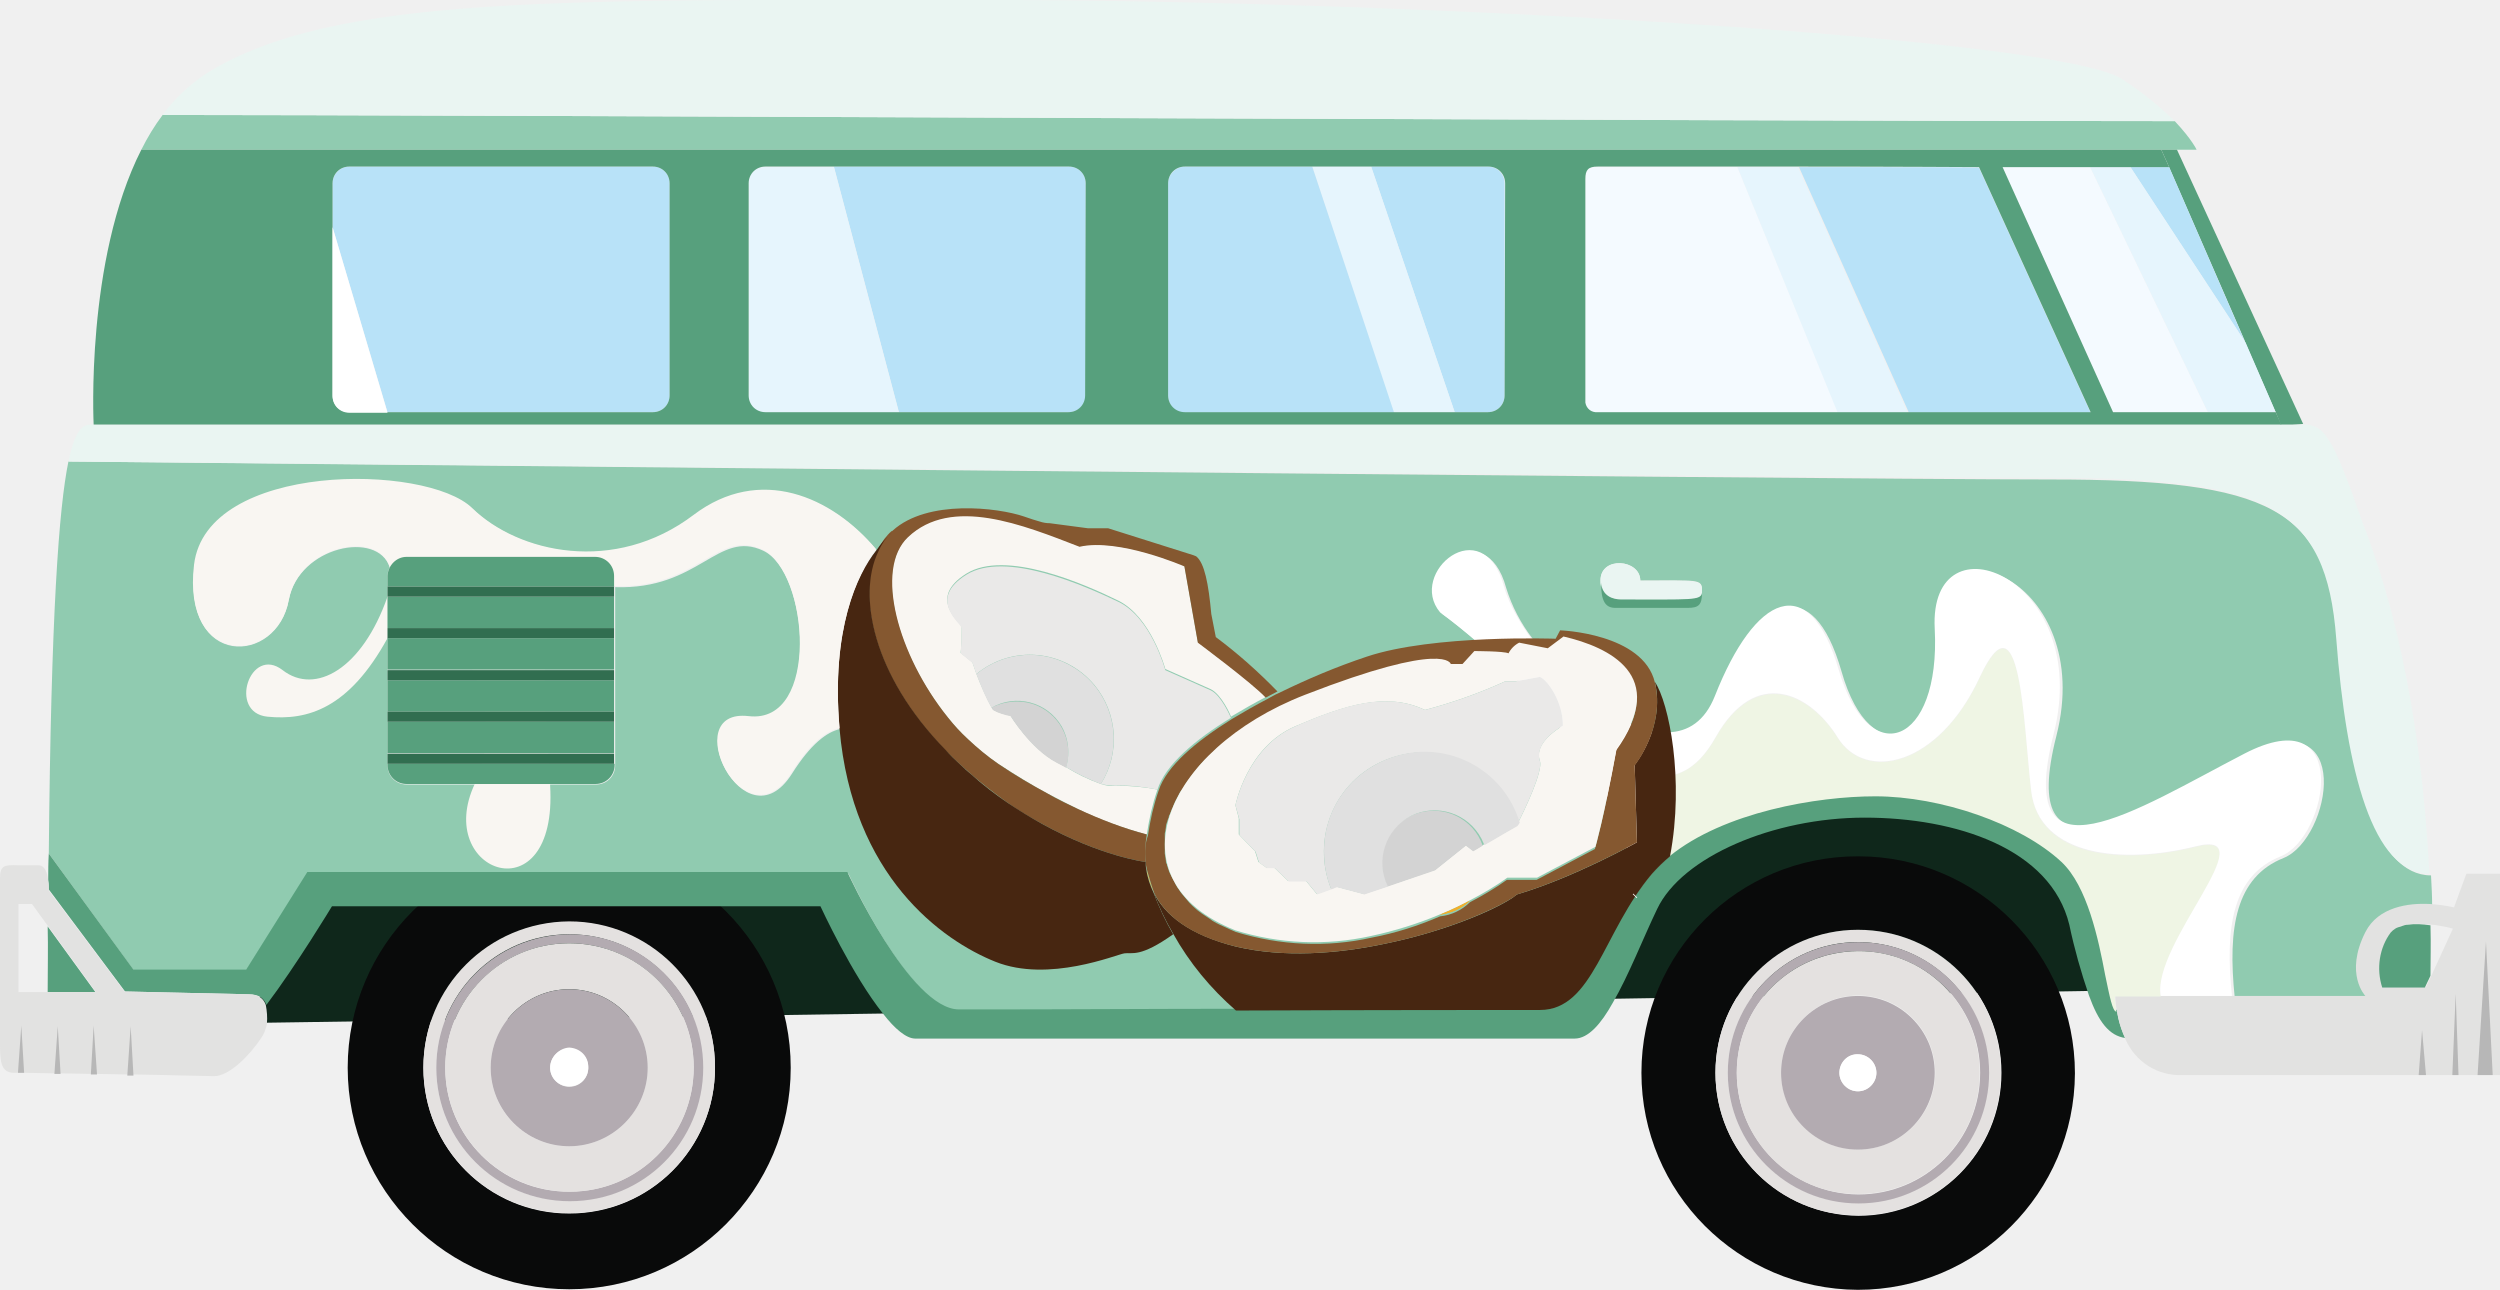
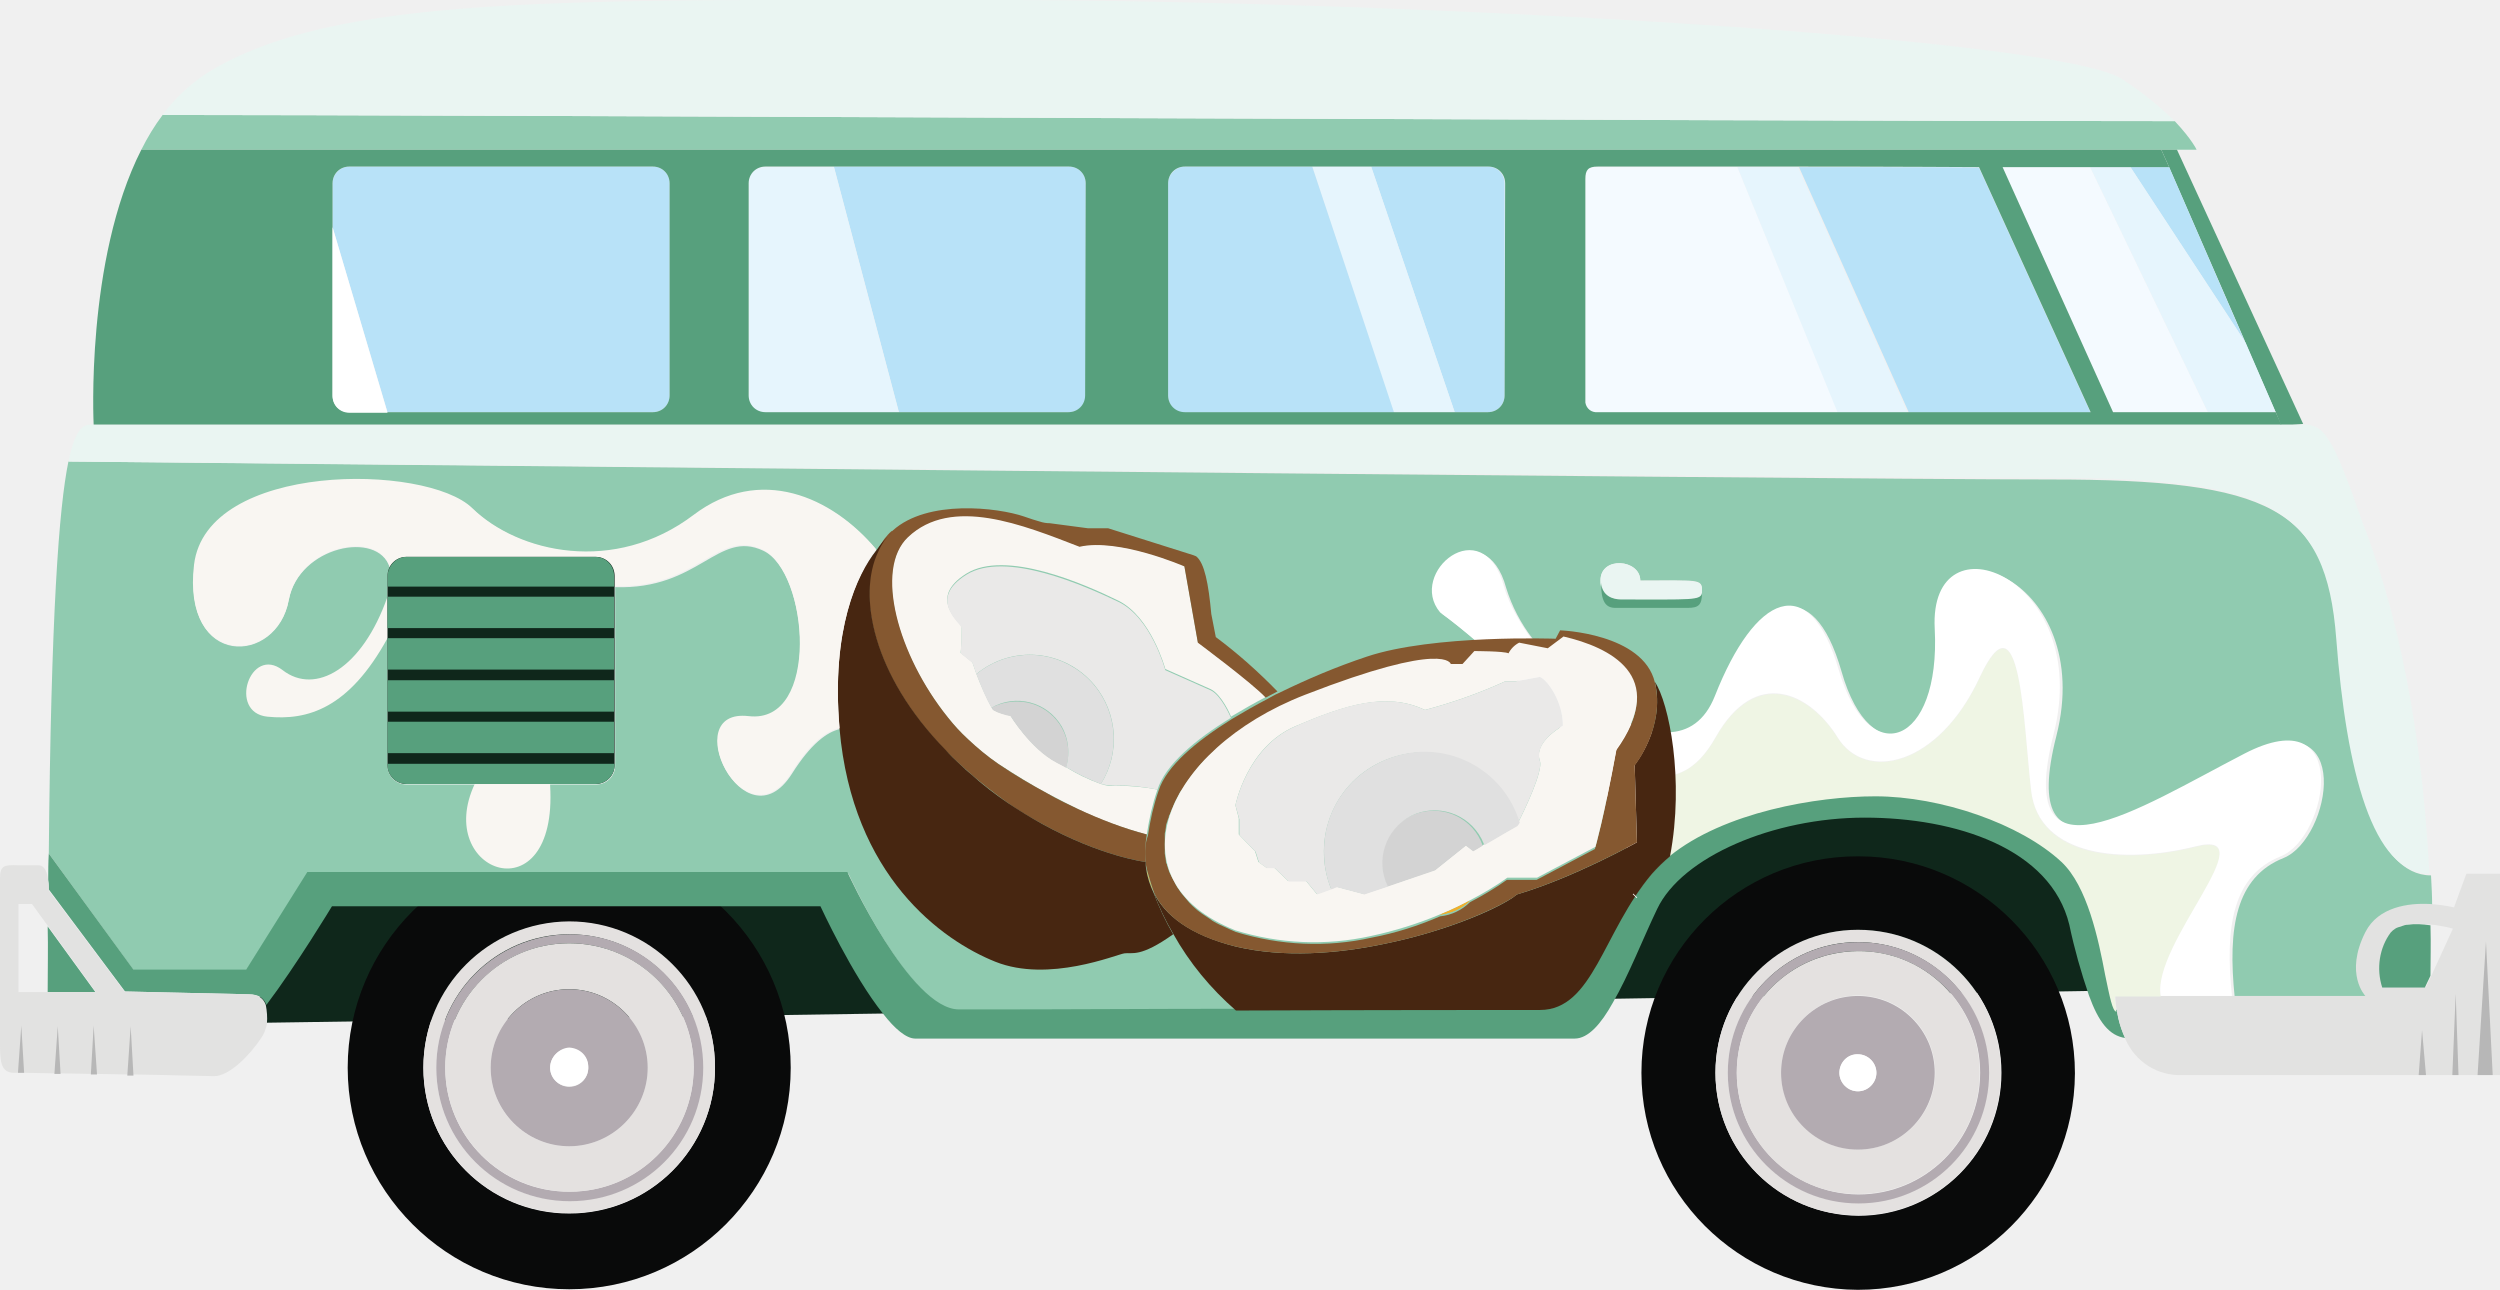
<svg xmlns="http://www.w3.org/2000/svg" version="1.1" id="Calque_1" x="0px" y="0px" viewBox="0 0 445.8 229.9" style="enable-background:new 0 0 445.8 229.9;" xml:space="preserve">
  <style type="text/css">
	.st0{fill:#0F271B;}
	.st1{fill:#090A0A;}
	.st2{fill:#E4E1E0;}
	.st3{fill:#B3ABB1;}
	.st4{fill:#FFFFFF;}
	.st5{fill:#90CBB0;}
	.st6{fill:#57A07D;}
	.st7{fill:#EAF5F2;}
	.st8{fill:#E2E2E1;}
	.st9{fill:#B8E2F8;}
	.st10{fill:#E6F5FD;}
	.st11{fill:#F4FAFF;}
	.st12{fill:#B7B7B7;}
	.st13{fill:none;}
	.st14{fill:#EFF5E4;}
	.st15{fill:#EFAF2E;}
	.st16{fill:#472611;}
	.st17{fill:#855830;}
	.st18{fill:#F9F6F2;}
	.st19{fill:#EAE9E8;}
	.st20{fill:#D3D3D3;}
	.st21{fill:#E0E0E0;}
	.st22{fill:none;stroke:#FFFFFF;stroke-miterlimit:10;}
- 	.st23{fill:#316E50;}
</style>
  <path class="st0" d="M287.7,178.1l84.9-1.4c-1.4-4.1-2.6-8.3-3.5-12.6c-3.3-13.6-20.1-19.1-36.5-19.1s-32.7,7.1-37,16.3  C293.1,166.7,290.4,173.3,287.7,178.1z" />
  <path class="st0" d="M45.6,182.4C45.6,182.4,45.6,182.4,45.6,182.4l114.1-1.7c-5.7-7.1-11.6-20-11.6-20H57.5c0,0-6.6,11-12.1,18.3  C45.6,180.1,45.7,181.2,45.6,182.4z" />
  <path class="st1" d="M292.7,191.3c0,21.3,17.3,38.6,38.6,38.7c21.3,0,38.6-17.3,38.7-38.6c0-21.3-17.3-38.7-38.6-38.7c0,0,0,0,0,0  C310,152.6,292.7,169.9,292.7,191.3z M305.9,191.3c0-14.1,11.4-25.5,25.5-25.5c14.1,0,25.5,11.4,25.5,25.5  c0,14.1-11.4,25.5-25.5,25.5l0,0C317.3,216.7,305.9,205.3,305.9,191.3z" />
  <path class="st2" d="M305.9,191.3c0,14.1,11.4,25.5,25.5,25.4c14.1,0,25.5-11.4,25.4-25.5c0-14.1-11.4-25.4-25.5-25.4  C317.3,165.8,305.9,177.2,305.9,191.3L305.9,191.3z M308.1,191.3c0-12.8,10.4-23.3,23.2-23.3c12.8,0,23.3,10.4,23.3,23.2  c0,12.8-10.4,23.3-23.2,23.3c0,0,0,0,0,0C318.5,214.5,308.1,204.1,308.1,191.3L308.1,191.3z" />
  <path class="st3" d="M308.1,191.3c0,12.8,10.4,23.3,23.3,23.3s23.3-10.4,23.3-23.3S344.2,168,331.4,168  C318.5,168,308.1,178.4,308.1,191.3C308.1,191.3,308.1,191.3,308.1,191.3z M309.7,191.3c0-12,9.7-21.7,21.7-21.7s21.7,9.7,21.7,21.7  c0,12-9.7,21.7-21.7,21.7c0,0,0,0,0,0C319.4,212.9,309.7,203.2,309.7,191.3z" />
  <path class="st2" d="M309.7,191.3c0,12,9.7,21.7,21.7,21.6c12,0,21.7-9.7,21.6-21.7c0-12-9.7-21.7-21.7-21.6  S309.7,179.3,309.7,191.3L309.7,191.3z M317.6,191.3c0-7.6,6.1-13.7,13.7-13.8c7.6,0,13.7,6.1,13.8,13.7c0,7.6-6.1,13.7-13.7,13.8  c0,0,0,0-0.1,0C323.8,204.9,317.7,198.8,317.6,191.3z" />
  <path class="st3" d="M317.6,191.3c0,7.6,6.2,13.7,13.7,13.7c7.6,0,13.7-6.2,13.7-13.7c0-7.6-6.2-13.7-13.7-13.7  S317.6,183.7,317.6,191.3L317.6,191.3z M328,191.3c0-1.8,1.5-3.3,3.3-3.3s3.3,1.5,3.3,3.3s-1.5,3.3-3.3,3.3h0  C329.5,194.6,328,193.1,328,191.3z" />
  <path class="st4" d="M328,191.3c0,1.8,1.5,3.3,3.3,3.3s3.3-1.5,3.3-3.3c0-1.8-1.5-3.3-3.3-3.3C329.5,187.9,328,189.4,328,191.3  C328,191.3,328,191.3,328,191.3z" />
  <path class="st1" d="M62,190.4c0,21.8,17.7,39.5,39.5,39.5s39.5-17.7,39.5-39.5c0-21.8-17.7-39.5-39.5-39.5h0  C79.7,150.9,62,168.6,62,190.4z M75.5,190.4c0-14.4,11.6-26,26-26c14.4,0,26,11.6,26,26s-11.6,26-26,26l0,0  C87.1,216.4,75.5,204.8,75.5,190.4z" />
  <path class="st2" d="M75.5,190.4c0,14.4,11.7,26,26.1,25.9c14.4,0,26-11.7,25.9-26.1c0-14.3-11.7-25.9-26-25.9  C87.1,164.4,75.5,176,75.5,190.4C75.5,190.4,75.5,190.4,75.5,190.4z M77.8,190.4c0-13.1,10.6-23.8,23.7-23.8  c13.1,0,23.8,10.6,23.8,23.7s-10.6,23.8-23.7,23.8c0,0,0,0,0,0C88.4,214.2,77.8,203.5,77.8,190.4L77.8,190.4z" />
  <path class="st3" d="M77.8,190.4c0,13.1,10.6,23.8,23.8,23.8s23.8-10.6,23.8-23.8s-10.6-23.8-23.8-23.8c0,0,0,0,0,0  C88.4,166.7,77.8,177.3,77.8,190.4z M79.4,190.4c0-12.2,9.9-22.2,22.1-22.2s22.2,9.9,22.2,22.1c0,12.2-9.9,22.2-22.1,22.2  c0,0,0,0,0,0C89.3,212.6,79.4,202.6,79.4,190.4z" />
  <path class="st2" d="M79.4,190.4c0,12.2,9.9,22.1,22.2,22.1s22.1-9.9,22.1-22.2c0-12.2-9.9-22.1-22.2-22.1S79.4,178.2,79.4,190.4  L79.4,190.4z M87.5,190.4c0-7.7,6.3-14,14-14c7.7,0,14,6.3,14,14s-6.3,14-14,14C93.8,204.4,87.5,198.2,87.5,190.4z" />
  <path class="st3" d="M87.5,190.4c0,7.7,6.3,14,14,14c7.7,0,14-6.3,14-14s-6.3-14-14-14C93.8,176.4,87.5,182.7,87.5,190.4z   M98.1,190.4c0-1.9,1.5-3.4,3.4-3.4c1.9,0,3.4,1.5,3.4,3.4c0,1.9-1.5,3.4-3.4,3.4C99.7,193.8,98.1,192.3,98.1,190.4z" />
  <path class="st4" d="M98.1,190.4c0,1.9,1.6,3.4,3.5,3.3c1.9,0,3.4-1.6,3.3-3.5c0-1.9-1.5-3.3-3.4-3.4  C99.7,186.9,98.1,188.5,98.1,190.4C98.1,190.4,98.1,190.4,98.1,190.4z" />
  <path class="st5" d="M8.7,152.2l15.2,20.9h20l11-17.3h96.4c0,0,11.1,24.5,19.9,24.5c4.2,0,26.4-0.1,49.3-0.1  c24.3-0.1,49.3-0.1,54.2-0.1c0.3,0,0.6,0,0.9,0c0.2,0,0.4,0,0.6-0.1c0.3-0.1,0.6-0.1,0.9-0.2c0.2-0.1,0.4-0.1,0.5-0.2  s0.4-0.1,0.6-0.2c0.2-0.1,0.3-0.1,0.4-0.2c0.2-0.1,0.5-0.3,0.7-0.4s0.4-0.3,0.6-0.5c0.4-0.3,0.9-0.7,1.2-1.1  c0.2-0.2,0.4-0.4,0.6-0.6c0.8-0.9,1.5-1.9,2.2-3c0.3-0.5,0.6-1,0.9-1.5c0.1-0.2,0.2-0.4,0.4-0.6c0.3-0.5,0.5-0.9,0.8-1.4  c0.5-0.9,1-1.9,1.6-2.9c0.3-0.6,0.6-1.2,0.9-1.8s0.6-1.2,1-1.8s0.7-1.2,1.1-1.8s0.7-1.2,1.1-1.8c-0.2-3-0.7-5.9-1.5-8.7  c-0.9-3-2.1-5.9-3.5-8.7c-2.3-4.5-5.1-8.7-8.2-12.6c-2.3-2.9-4.8-5.7-7.4-8.3c-1.9-1.9-3.7-3.6-5.3-5.1c-1-0.9-1.9-1.7-2.7-2.4  c-3.5-3-5.9-4.7-5.9-4.7c-6-7,7.7-18.4,11.4-4.6c1,3.2,2.6,6.3,4.7,9c0.4,0.6,0.9,1.2,1.4,1.9c4.5,5.7,10.6,11.1,16.5,13.6  c1.2,0.5,2.4,0.9,3.7,1.2c1.1,0.3,2.2,0.4,3.4,0.3c3.4-0.2,6.3-2.1,8-6.5c7.1-18.1,16.9-22.8,22.1-4.6s18.1,13.4,17.1-7.4  s28.3-9.1,21.2,18.8s14.7,13.5,34,3.5s15,14.9,6.5,18.3s-10,12.4-8.7,24.9h23.7c0,0-3.8-3.8,0-11.4c2.3-4.6,7.7-5.2,11.5-5  c0-1.7-0.1-3.5-0.2-5.4c-10,0-14.8-18.3-16.6-41.9s-12-28.7-51.2-28.7S12.2,82.3,12.2,82.3C10.5,90.6,9.1,109.4,8.7,152.2z   M289.1,106.9c-1.6,0-3.7-0.8-3.7-3.4c0-4.4,7.1-3.8,7.1,0c10.2,0,11-0.3,11,1.7S303.2,106.9,289.1,106.9z M34.7,100.9  c2.2-18.4,41.4-18,49.6-10.1s25.4,11.9,39.5,1.2c11.8-8.9,24.6-3.3,32.5,6.1c-3.3,4.5-8,14.3-6.5,31.8v0.1c-2.3,0.5-5.2,2.6-8.6,8  c-8.4,13.2-20.4-11.6-7.6-10.1s10.6-25.9,2.5-29.7s-11.4,7-26.4,6.5v31.8c0,1.9-1.5,3.4-3.4,3.4H72.5c-1.9,0-3.4-1.5-3.4-3.4v-33.7  c0-0.5,0.1-1.1,0.4-1.6c-2.1-6.7-16.2-3.8-18,5.8C49.4,118.6,32.5,119.3,34.7,100.9z" />
  <path class="st6" d="M8.6,157c0.1,0.5,0.1,1.1,0.1,1.6l13.6,18.2l22,0.5c2,0,2.8,0.8,3.2,1.9c5.3-7,11.7-17.6,11.7-17.6h87.1  c0,0,5.7,12.4,11.2,19.2c2,2.6,4.1,4.4,5.7,4.4h117.6c2.4,0,4.7-2.6,6.8-6.4c2.8-4.8,5.4-11.5,7.9-16.7c4.4-9.3,20.7-16.3,37-16.3  s33.2,5.5,36.5,19.1c0.9,4.3,2.1,8.5,3.5,12.6c1.7,4.7,3.6,7.2,6.5,7.6c-0.8-1.6-1.3-3.3-1.5-5c-0.4,0-0.8-1-1.2-2.7  c-1.3-5.7-2.9-18.7-8.6-24c-7.4-6.8-21.5-11.7-33.2-11.7s-31.2,3.5-40,13.9c-7.5,8.8-9.8,20.1-16.1,23.3c-1.2,0.6-2.5,0.9-3.9,0.9  c-5.6,0-37.1,0.1-64.1,0.1c-19.1,0.1-35.8,0.1-39.4,0.1c-8.7,0-19.9-24.5-19.9-24.5H54.8l-10.9,17.4H23.8L8.7,152.2  C8.6,153.8,8.6,155.4,8.6,157z" />
  <path class="st7" d="M12.2,82.3c0,0,314,2.9,353.2,2.9s49.4,5.1,51.2,28.7s6.5,41.9,16.6,41.9c-0.9-18-3.7-41.5-11.9-62.6  c-5.4-15.5-6.8-17.4-10.5-17.5l0,0h-1.9h-2.1H16.7C15.2,75.7,13.6,75.6,12.2,82.3z" />
  <path class="st6" d="M8.5,176.9h8.5l-8.5-11.7C8.6,168.9,8.5,172.9,8.5,176.9z" />
  <path class="st8" d="M379,185.3c0.3,0.1,0.6,0.1,0.9,0.1L379,185.3c1.8,4.1,5.8,6.6,10.2,6.4h56.6v-35.9h-6l-2.2,6  c-1.4-0.3-2.8-0.5-4.3-0.6c-3.8-0.2-9.2,0.5-11.5,5c-3.8,7.5,0,11.4,0,11.4h-44.6C377.3,180.2,377.9,182.9,379,185.3z M426.5,166.2  c0.1-0.1,0.2-0.3,0.4-0.4c0.2-0.2,0.5-0.4,0.8-0.5c0.3-0.1,0.6-0.3,0.9-0.3c0.3-0.1,0.6-0.1,0.9-0.2c1.4-0.1,2.7-0.1,4.1,0.1  c0.5,0,1,0.1,1.5,0.2c1.4,0.2,2.3,0.5,2.3,0.5l-3.8,8.3l-1,2.1h-7.6C423.7,172.7,424.4,169,426.5,166.2L426.5,166.2z" />
  <path class="st6" d="M424.8,176.1h7.6l1-2.1c0-2.6,0.1-5.7,0-9c-1.4-0.2-2.7-0.3-4.1-0.1c-0.3,0-0.6,0.1-0.9,0.2  c-0.3,0.1-0.6,0.2-0.9,0.3c-0.3,0.1-0.5,0.3-0.8,0.5c-0.1,0.1-0.2,0.2-0.4,0.4C424.3,169,423.7,172.7,424.8,176.1z" />
  <path class="st5" d="M391.7,26.7H25.2c1.1-2.2,2.3-4.2,3.8-6.2c51.5,0,276.4,1.1,358.8,1.1C390.9,24.9,391.7,26.7,391.7,26.7z" />
  <path class="st7" d="M29,20.5c51.5,0,276.4,1.1,358.8,1.1c-2.9-2.8-6-5.3-9.4-7.5C366.9,6.6,250.3,0,175.7,0S59.5-1.1,36.8,13.1  C33.8,15.1,31.1,17.6,29,20.5z" />
  <path class="st6" d="M385.4,26.7l1.4,3.1l13.5,31v0.1l5.5,12.6l0,0l0.9,2.2h2.1c0.7,0,1.4-0.1,1.9-0.1l-22.5-48.9L385.4,26.7z" />
  <polygon class="st9" points="379.9,29.8 400.3,60.9 386.8,29.8 " />
  <polygon class="st10" points="372.7,29.8 393.7,73.5 405.8,73.5 400.4,61 400.3,60.9 379.9,29.8 " />
  <polygon class="st11" points="357.1,29.8 376.8,73.5 393.7,73.5 372.7,29.8 " />
  <path class="st9" d="M320.8,29.8l19.6,43.8h32.4l-19.9-43.7C352.8,29.8,337.1,29.8,320.8,29.8z" />
  <path class="st10" d="M309.8,29.8l17.8,43.8h12.6l-19.6-43.8L309.8,29.8z" />
  <path class="st11" d="M282.7,31.9v39.5c-0.1,1.1,0.7,2.1,1.8,2.2c0.1,0,0.3,0,0.4,0h42.8l-17.9-43.8h-25  C283.3,29.7,282.7,30.2,282.7,31.9z" />
  <path class="st9" d="M244.5,29.7l14.9,43.8h5.9c1.7,0,3-1.3,3-3V32.7c0-1.7-1.3-3-3-3L244.5,29.7z" />
  <polygon class="st10" points="234,29.7 248.5,73.5 259.4,73.5 244.5,29.7 " />
  <path class="st9" d="M208.3,32.7v37.9c0,1.7,1.3,3,3,3h37.3L234,29.7h-22.8C209.6,29.8,208.3,31.1,208.3,32.7z" />
  <path class="st9" d="M148.7,29.7l11.6,43.8h30.3c1.7,0,3-1.3,3-3V32.7c0-1.7-1.3-3-3-3L148.7,29.7z" />
  <path class="st10" d="M133.5,32.7v37.9c0,1.7,1.3,3,3,3h23.8l-11.6-43.8h-12.2C134.8,29.7,133.5,31,133.5,32.7z" />
  <path class="st9" d="M59.3,32.7v7.8l9.8,33h47.3c1.7,0,3-1.3,3-3V32.7c0-1.7-1.3-3-3-3H62.3C60.7,29.7,59.3,31,59.3,32.7z" />
  <path class="st6" d="M405.8,73.5h-29l-19.7-43.7h29.7l-1.4-3.1H25.2c-10,19.7-8.5,49-8.5,49h390.1L405.8,73.5z M119.4,70.5  c0,1.7-1.3,3-3,3H62.3c-1.7,0-3-1.3-3-3V32.7c0-1.7,1.3-3,3-3h54.1c1.7,0,3,1.3,3,3L119.4,70.5z M193.5,70.5c0,1.7-1.3,3-3,3h-54  c-1.7,0-3-1.3-3-3V32.7c0-1.7,1.3-3,3-3h54.1c1.7,0,3,1.3,3,3L193.5,70.5z M268.3,70.5c0,1.7-1.3,3-3,3h-54c-1.7,0-3-1.3-3-3V32.7  c0-1.7,1.3-3,3-3h54.1c1.7,0,3,1.3,3,3L268.3,70.5z M340.3,73.5h-55.4c-1.1,0.1-2-0.6-2.2-1.7c0-0.2,0-0.3,0-0.5V31.9  c0-1.6,0.5-2.2,2.2-2.2h25h10.9c16.3,0,32.1,0.1,32.1,0.1l19.9,43.7L340.3,73.5z" />
  <path class="st4" d="M59.3,40.5v30.1c0,1.7,1.3,3,3,3h6.8L59.3,40.5z" />
  <path class="st8" d="M0,156.7v29c0,3.3,0,5.6,2.5,5.6h0.6h1.1l5.5,0.1c0.3,0,0.7,0,1.1,0l5.4,0.1h1.1l5.4,0.1h1.1l0,0  c6.7,0.1,12.8,0.3,14.4,0.3c2.7,0,6.4-3.8,8.3-6.7c0.6-0.8,0.9-1.7,1.1-2.6c0,0,0-0.1,0-0.1c0.1-1.1,0-2.2-0.2-3.3  c-0.4-1.1-1.2-1.9-3.2-1.9l-22-0.5l-13.5-18c0-0.5,0-1.1-0.1-1.6c-0.1-1.5-0.6-2.9-1.7-2.9H3.4C0.7,154.2,0,154.3,0,156.7z   M3.3,161.2h2.4l2.9,4l8.5,11.7H3.3V161.2z" />
  <path class="st7" d="M285.4,103.5c0,0.2,0,0.3,0,0.5c0.2,2.3,2.1,3,3.7,3c12.6,0,14.2,0.1,14.4-1.2c0-0.2,0-0.4,0-0.5  c0-2-0.8-1.7-11-1.7C292.5,99.7,285.4,99.1,285.4,103.5z" />
  <path class="st6" d="M285.5,103.9c0,3.4,0.8,4.5,2.6,4.5h12.8c2,0,2.6-0.5,2.6-2.7c-0.2,1.4-1.8,1.2-14.4,1.2  C287.6,106.9,285.7,106.3,285.5,103.9z" />
  <polygon class="st12" points="444.5,191.7 443.3,167.9 441.8,191.7 " />
  <polygon class="st12" points="438.4,191.7 437.9,177.2 437.3,191.7 " />
  <polygon class="st12" points="432.6,191.7 431.9,183.7 431.3,191.7 " />
  <path class="st12" d="M22.7,191.8h1.1l0,0l-0.5-8.8L22.7,191.8z" />
  <path class="st12" d="M16.2,191.6h1.1l-0.6-8.7L16.2,191.6z" />
  <path class="st12" d="M9.7,191.5c0.4,0,0.7,0,1.1,0l-0.5-8.5L9.7,191.5z" />
  <path class="st12" d="M3.2,191.3h1.1l-0.5-8.4L3.2,191.3z" />
  <polyline class="st13" points="377.2,177.6 376.3,177.6 372.6,177.6 " />
  <path class="st14" d="M291.6,159.7c0.9-1.4,1.9-2.7,2.9-3.9c1-1.1,2.1-2.2,3.2-3.1c9.7-7.9,26.3-10.7,36.7-10.7  c11.7,0,25.9,4.9,33.2,11.7c4.6,4.3,6.6,13.8,7.8,20.2c0.8,3.8,1.3,6.5,2,6.5c-0.2-0.9-0.2-1.8-0.3-2.7h8.2  c-1.6-9.3,19.1-29.9,6.3-26.7s-28,2.1-29.4-9.9s-1.8-36.1-9.2-20.2s-20.4,18.6-25.3,10.7s-14.6-12.7-21.8,0s-15,1.7-13.2,13  C294.3,154.7,292,158.9,291.6,159.7z" />
  <path class="st4" d="M256.8,109.2c0,0,33.2,23.5,34.7,50.6l0.1-0.1c0.5-0.7,2.7-5,1.1-15.2c-1.8-11.3,6-0.2,13.2-13s16.9-7.9,21.8,0  s17.9,5.2,25.3-10.7s7.8,8.3,9.2,20.2s16.6,13.1,29.4,9.9s-7.9,17.4-6.3,26.7h12.7c-1.3-12.5,0.2-21.5,8.7-24.9s12.8-28.3-6.5-18.3  s-41.1,24.4-34-3.5s-22.3-39.7-21.2-18.8s-11.8,25.6-17.1,7.4s-15-13.4-22.1,4.6s-33.8-5.7-37.6-19.5S250.9,102.2,256.8,109.2z" />
  <path class="st15" d="M262.1,160.6c-1.5,0.8-3.3,1.7-5.3,2.5C258.8,162.8,260.7,162,262.1,160.6z" />
  <path class="st15" d="M204.4,154.9c0.2,1.4,0.7,2.8,1.3,4.2C205.2,157.7,204.8,156.4,204.4,154.9z" />
  <path class="st16" d="M205.7,159.1c0.9,2.5,2.1,5,3.5,7.4c2.9,5.2,6.7,9.8,11.2,13.7c24.3-0.1,49.3-0.1,54.2-0.1  c9.5,0,11.2-13.9,20-24.3c1-1.1,2.1-2.2,3.2-3.1c2.6-13.7-0.2-27.4-2.7-31.1c1.9,8-3.6,14.8-3.6,14.8l0.4,13.8  c0,0-11.2,6.3-21.4,9.3c-0.3,0.2-0.5,0.4-0.8,0.6c-3.6,2.4-12.5,6.1-22.8,8.2c-8.5,1.8-18,2.5-26.5,0.5  C212.1,166.7,207.7,163.2,205.7,159.1z" />
  <path class="st15" d="M262.1,160.6c-1.5,0.8-3.3,1.7-5.3,2.5C258.8,162.8,260.7,162,262.1,160.6z" />
  <path class="st17" d="M204.3,153.6c0,0.5,0.1,0.9,0.2,1.4c0.4,1.4,0.8,2.8,1.3,4.2c2,4.1,6.4,7.6,14.6,9.6c8.5,2,18,1.3,26.5-0.5  c10.4-2.1,19.2-5.9,22.8-8.2c0.3-0.2,0.6-0.4,0.8-0.6c10.1-3,21.4-9.3,21.4-9.3l-0.4-13.7c0,0,5.5-6.8,3.6-14.8  c-2.1-8.8-16.9-9.3-16.9-9.3l-0.8,1.5c0,0-21.8-0.8-33.7,3.2c-5.4,1.8-10.6,4-15.7,6.5c-0.7,0.3-1.4,0.7-2.1,1.1  c-2.1,1.1-4.2,2.3-6.2,3.5c-6.4,4-11.7,8.4-13.1,12.8c-0.9,2.6-1.5,5.3-1.9,8l0,0C204.2,150.3,204.1,152,204.3,153.6z M207.7,150.6  c0-0.2,0-0.5,0-0.7s0-0.3,0-0.4s0-0.3,0-0.5s0-0.3,0-0.4l0.1-0.4c0-0.3,0.1-0.5,0.1-0.8s0.1-0.5,0.2-0.8s0.1-0.4,0.2-0.6  s0.1-0.2,0.1-0.3s0.1-0.4,0.2-0.5s0.1-0.4,0.2-0.5s0.1-0.4,0.2-0.5s0.2-0.5,0.3-0.7c0.2-0.5,0.4-0.9,0.7-1.4l0.3-0.6  c0.1-0.2,0.2-0.4,0.4-0.6s0.3-0.4,0.4-0.6s0.3-0.5,0.5-0.8c0.4-0.5,0.7-1,1.1-1.5s0.8-1,1.2-1.5c0.6-0.7,1.2-1.3,1.9-1.9l0.5-0.5  c0.4-0.4,0.8-0.7,1.2-1.1l0.5-0.4l0.5-0.4l0.7-0.5c1.5-1.2,3.2-2.3,4.8-3.3l1.2-0.7l0.8-0.4l1-0.5l1.1-0.5l1-0.5  c1.1-0.5,2.3-1,3.5-1.5c25.2-9.8,26-5.5,26-5.5h2.1l2.1-2.3c0,0,5.3,0,6.1,0.4c0.4-0.8,1.1-1.5,1.9-1.9l5.1,1l2.8-2.1  c8.3,1.9,18.8,7,9.5,19.9c-2.3,12.5-3.8,17.6-3.8,17.6l-10.4,5.5h-5.3c-2.1,1.5-4.3,2.8-6.6,4c-1.4,1.4-3.3,2.3-5.3,2.5l0,0  c-3.9,1.7-8,3-12.2,3.8c-8,1.8-16.3,1.4-24.2-1c-0.7-0.3-1.4-0.6-2-0.9l-0.9-0.4c-0.2-0.1-0.4-0.2-0.6-0.3l-0.7-0.4l-0.4-0.3  l-0.6-0.4c-0.3-0.2-0.6-0.4-0.9-0.6l-0.4-0.3l-0.4-0.3c-0.3-0.3-0.6-0.5-0.9-0.8l-0.5-0.5l-0.5-0.6l-0.5-0.6  c-0.2-0.2-0.3-0.4-0.5-0.6l-0.2-0.3c-0.1-0.1-0.1-0.2-0.2-0.3s-0.3-0.4-0.4-0.6s-0.3-0.5-0.4-0.8l-0.3-0.5c-0.1-0.2-0.2-0.4-0.3-0.6  s-0.2-0.4-0.3-0.6l-0.1-0.3c-0.1-0.3-0.2-0.6-0.3-0.9c0-0.1,0-0.2-0.1-0.3s-0.1-0.4-0.1-0.5s-0.1-0.4-0.1-0.7s-0.1-0.4-0.1-0.6  c0,0,0-0.1,0-0.1c0-0.2,0-0.4,0-0.6S207.7,150.9,207.7,150.6L207.7,150.6z" />
  <path class="st18" d="M220.3,165.9c7.8,2.4,16.1,2.8,24.2,1c4.2-0.9,8.4-2.2,12.4-3.9l0,0c2-0.8,3.8-1.7,5.3-2.5  c2.3-1.2,4.5-2.5,6.6-4h5.3l10.4-5.5c0,0,1.5-5.1,3.8-17.6c9.3-12.9-1.3-18-9.5-19.9l-2.8,2.1l-5.1-1c-0.8,0.4-1.5,1.1-1.9,1.9  c-0.8-0.4-6.1-0.4-6.1-0.4l-2.1,2.3h-2.1c0,0-0.8-4.3-26,5.5S197.9,157,220.3,165.9z M220.3,143.6c0,0,2-10.4,10.7-14.1  c8.7-3.7,16.2-6.2,23.1-2.9c4.9-1.3,9.7-3,14.3-5.1h1.8l4.4-0.8c1.4,0.6,4.1,4.4,4.1,8.7c-3.6,2.2-4.8,4.4-4.1,6.3  c0.6,1.7-2.7,8.7-3.9,11c-0.2,0.3-0.3,0.5-0.4,0.6c-2.7,1.6-4.6,2.7-5.9,3.4c-1.2,0.7-1.7,1-1.7,1l-1.3-1l-5.5,4.4l-8.5,2.9  l-4.2,1.4l-4.9-1.3l-1,0.4l-2.5,0.9l-1.9-2.3h-3.2l-2.5-2.4h-1.4l-1.4-1l-0.6-1.9l-2.9-3v-2.9L220.3,143.6z" />
  <path class="st19" d="M220.3,143.6l0.7,2.5v2.8l2.9,3l0.6,1.9l1.4,1h1.4l2.5,2.4h3.2l1.9,2.3l2.5-0.9c-3.7-9.1,0.6-19.4,9.7-23.1  c9.1-3.7,19.4,0.6,23.1,9.7c0.2,0.5,0.4,1,0.5,1.5c1.2-2.3,4.5-9.3,3.9-11c-0.6-1.9,0.5-4.1,4.1-6.3c0-4.3-2.7-8.1-4.1-8.7l-4.4,0.8  h-1.8c-4.6,2.1-9.4,3.8-14.3,5.1c-6.9-3.3-14.4-0.9-23.1,2.9S220.3,143.6,220.3,143.6z" />
  <path class="st15" d="M262.1,160.6c-1.5,0.8-3.3,1.7-5.3,2.5C258.8,162.8,260.7,162,262.1,160.6z" />
  <path class="st20" d="M246.4,153.8c0,1.5,0.3,3,1,4.3l8.5-2.9l5.5-4.4l1.3,1c0,0,0.6-0.3,1.7-1c-1.7-4.9-7-7.4-11.9-5.7  C248.8,146.4,246.3,149.9,246.4,153.8L246.4,153.8z" />
  <path class="st21" d="M236.1,151.9c0,2.3,0.4,4.6,1.3,6.7l1-0.4l4.9,1.3l4.2-1.4c-2.3-4.6-0.5-10.2,4.1-12.6  c4.6-2.3,10.2-0.5,12.6,4.1c0.2,0.4,0.3,0.7,0.5,1.1c1.3-0.7,3.2-1.9,5.9-3.4c0.1-0.1,0.2-0.3,0.4-0.6c-2.8-9.4-12.7-14.7-22-11.9  C241.2,137.1,236,144,236.1,151.9z" />
  <path class="st18" d="M169,127.9c1.1,1.4,2.3,2.7,3.6,3.9c1.7,1.6,3.5,3.1,5.4,4.4c3.1,2,6,3.8,8.8,5.3c2,1,3.8,2,5.5,2.8  c3.9,1.9,8,3.4,12.2,4.5l0,0c0.4-2.7,1-5.4,1.9-8c-2.5-0.5-5-0.7-7.5-0.7c-0.9,0.1-1.7,0-2.6-0.3c-2.2-0.8-4.3-1.8-6.2-3l-1.7-0.9  c-4.6-2.4-8.2-8.3-8.2-8.3c-1-0.2-2.1-0.5-3-1c-0.2-0.1-0.3-0.3-0.4-0.5c-1-1.9-1.9-3.9-2.7-6c-0.4-1.1-0.7-2-0.7-2l-2.1-1.7  c0.2-1.5,0.2-3,0.2-4.6c-0.2-0.9-6.2-5.1,0.8-9.5s21.2,1.9,27.1,4.8s8.4,12.2,8.4,12.2l8.1,3.6c1.9,0.9,3.6,4.7,3.6,4.9  c2-1.2,4.1-2.4,6.2-3.5c-2.2-2.5-12.1-9.8-12.1-9.8l-2.4-13.6c0,0-11.7-5.1-18.7-3.5c-10.1-4-22.8-9.2-30.6-1.7  C155.8,101.5,160,116.8,169,127.9z" />
  <path class="st19" d="M171.3,116.5l2.1,1.7c0,0,0.3,0.8,0.7,2c6.4-5.3,15.8-4.4,21.1,2c4.1,5,4.6,12.1,1.1,17.6  c0.8,0.2,1.7,0.3,2.6,0.3c2.5-0.1,5,0.2,7.5,0.7c1.4-4.4,6.7-8.9,13.1-12.8c-0.1-0.2-1.7-4-3.6-4.9l-8.1-3.6c0,0-2.5-9.4-8.4-12.2  s-20.1-9.2-27.1-4.8s-1,8.6-0.8,9.5C171.5,113.5,171.4,115,171.3,116.5z" />
  <path class="st20" d="M176.8,126.2c0.1,0.2,0.2,0.3,0.4,0.5c0.9,0.5,2,0.8,3,1c0,0,3.6,5.9,8.2,8.3l1.7,0.9c0.3-0.9,0.4-1.8,0.4-2.7  c0-5-4.1-9.1-9.1-9.1C179.7,125.1,178.1,125.5,176.8,126.2L176.8,126.2z" />
  <path class="st21" d="M174.1,120.2c0.8,2.1,1.6,4.1,2.7,6c4.3-2.5,9.9-1.1,12.5,3.3c0.8,1.4,1.2,3,1.2,4.6c0,0.9-0.1,1.8-0.4,2.7  c2,1.2,4.1,2.2,6.2,3c4.4-7,2.3-16.3-4.7-20.7C186.1,115.6,179.1,116.1,174.1,120.2L174.1,120.2z" />
  <path class="st17" d="M168.5,133.7c0.9,0.9,1.8,1.8,2.8,2.7c0.6,0.6,1.3,1.1,1.9,1.7c2.1,1.8,4.2,3.4,6.4,5c2.1,1.5,4.2,2.7,6.2,3.8  c10.5,5.8,18.4,6.8,18.4,6.8l0.1-0.1c-0.1-1.6-0.1-3.2,0.2-4.8c-4.2-1.1-8.3-2.7-12.2-4.5c-1.7-0.8-3.6-1.7-5.5-2.8  c-2.8-1.5-5.7-3.2-8.8-5.3c-1.9-1.3-3.7-2.8-5.4-4.4c-1.3-1.2-2.5-2.5-3.6-3.9c-8.9-11.1-13.1-26.4-7.1-32.1  c7.8-7.4,20.5-2.2,30.6,1.7c7-1.6,18.7,3.5,18.7,3.5l2.4,13.6c0,0,9.8,7.3,12.1,9.8c0.7-0.4,1.4-0.7,2.1-1.1  c-3.4-3.5-7.1-6.8-11-9.7l-0.8-4.1c-0.5-5.4-1.2-9.1-2.7-10.3l0,0l-0.5-0.2l-15.2-4.8h-3.6l-6.8-0.9c-0.6,0-1.2-0.1-1.8-0.3l0,0  c-0.7-0.2-1.7-0.5-2.8-0.9c-4.7-1.6-17.2-3.1-23.4,2.5l-0.1,0.1l-0.1,0c-0.5,0.4-0.9,0.9-1.3,1.4  C152.4,103.4,154.3,119.1,168.5,133.7z" />
  <path class="st16" d="M149.7,129.9L149.7,129.9c2.3,26.4,18.3,37.8,27.8,41.6s21.6-1.3,23-1.5s2.8,0.8,8.7-3.4  c-1.4-2.4-2.5-4.8-3.5-7.4c-0.6-1.3-1.1-2.7-1.3-4.2c-0.1-0.4-0.1-0.9-0.1-1.4l-0.1,0.1c0,0-7.9-1-18.4-6.8c-2-1.1-4.1-2.4-6.2-3.8  c-2.2-1.5-4.4-3.2-6.4-5c-0.6-0.5-1.3-1.1-1.9-1.7c-1-0.9-1.9-1.8-2.7-2.7c-13-13.3-15.7-27.6-12-35.3c0.3-0.7,0.7-1.4,1.1-2  c0.4-0.5,0.8-1,1.3-1.4c-1,0.9-1.9,1.9-2.7,3.1C152.8,102.5,148.2,112.3,149.7,129.9z" />
  <path class="st22" d="M291.5,159.8l0.1-0.1" />
  <path class="st18" d="M51.5,106.9c1.8-9.6,15.9-12.6,18-5.8c0.4,1.8,0.3,3.6-0.4,5.3c-4.5,12.9-12.9,17.6-18.7,13.1  s-9.8,7.6-2.7,8.3s14.5-1.4,21.4-14c6.9-12.6,23.2,9.9,15.6,25.9s14.8,23.9,13.4,0.4c0-0.1,0-0.2,0-0.4  c-1.4-23.3-3.4-35.7,11.5-35.2s18.2-10.3,26.4-6.5s10.3,31.2-2.5,29.7s-0.8,23.4,7.6,10.1c3.4-5.4,6.3-7.5,8.6-8v-0.1  c-1.5-17.6,3.2-27.3,6.5-31.8c-7.9-9.4-20.7-15-32.5-6.1c-14.1,10.7-31.3,6.8-39.5-1.2s-47.4-8.3-49.6,10.1S49.4,118.6,51.5,106.9z" />
+   <path class="st0" d="M109.6,136.2v0.2c0,1.9-1.5,3.4-3.4,3.4H72.5c-1.9,0-3.4-1.5-3.4-3.4v-33.7c0-1.9,1.5-3.4,3.4-3.4h33.7  c1.9,0,3.4,1.5,3.4,3.4L109.6,136.2L109.6,136.2z" />
  <path class="st6" d="M69.1,102.7v1.9h40.4v-1.9c0-1.9-1.5-3.4-3.4-3.4H72.5C70.7,99.3,69.2,100.8,69.1,102.7z" />
  <rect x="69.1" y="106.4" class="st6" width="40.4" height="5.6" />
  <rect x="69.1" y="113.8" class="st6" width="40.4" height="5.6" />
  <rect x="69.1" y="121.3" class="st6" width="40.4" height="5.6" />
  <rect x="69.1" y="128.7" class="st6" width="40.4" height="5.6" />
-   <rect x="69.1" y="104.6" class="st23" width="40.4" height="1.8" />
-   <rect x="69.1" y="112" class="st23" width="40.4" height="1.8" />
-   <rect x="69.1" y="119.5" class="st23" width="40.4" height="1.8" />
-   <rect x="69.1" y="126.9" class="st23" width="40.4" height="1.8" />
  <path class="st6" d="M69.1,136.2v0.2c0,1.9,1.5,3.4,3.4,3.4h33.7c1.9,0,3.4-1.5,3.4-3.4v-0.2H69.1z" />
-   <rect x="69.1" y="134.4" class="st23" width="40.4" height="1.8" />
  <line class="st13" x1="72.8" y1="26.7" x2="61.1" y2="26.7" />
</svg>
